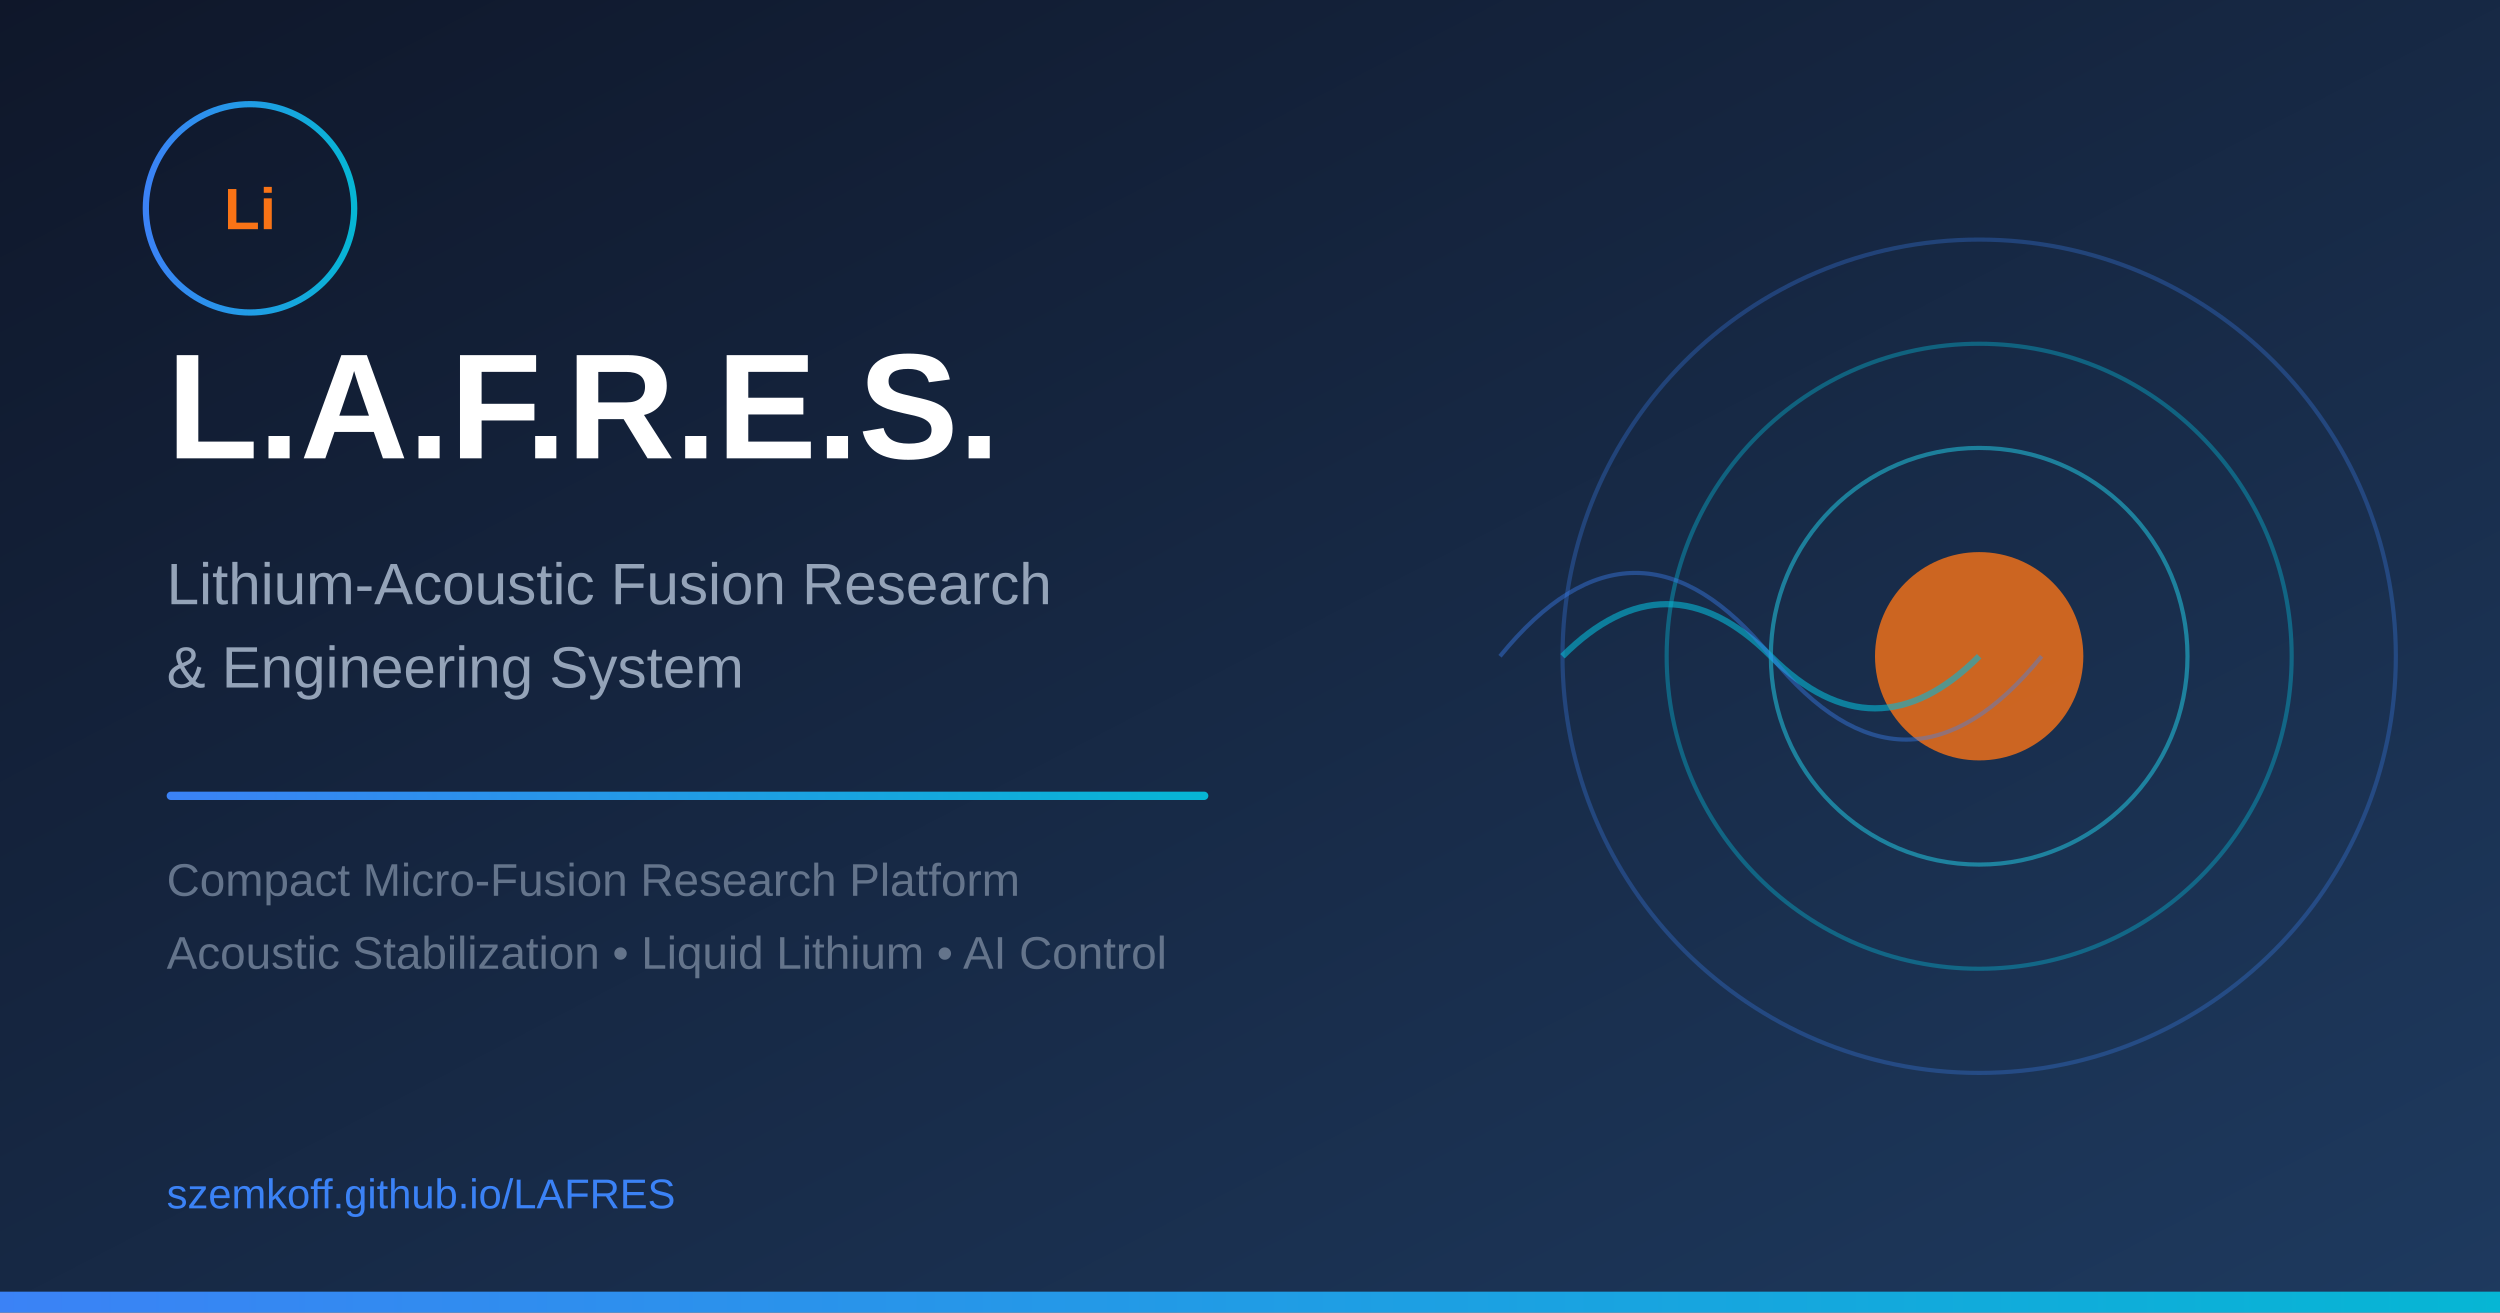
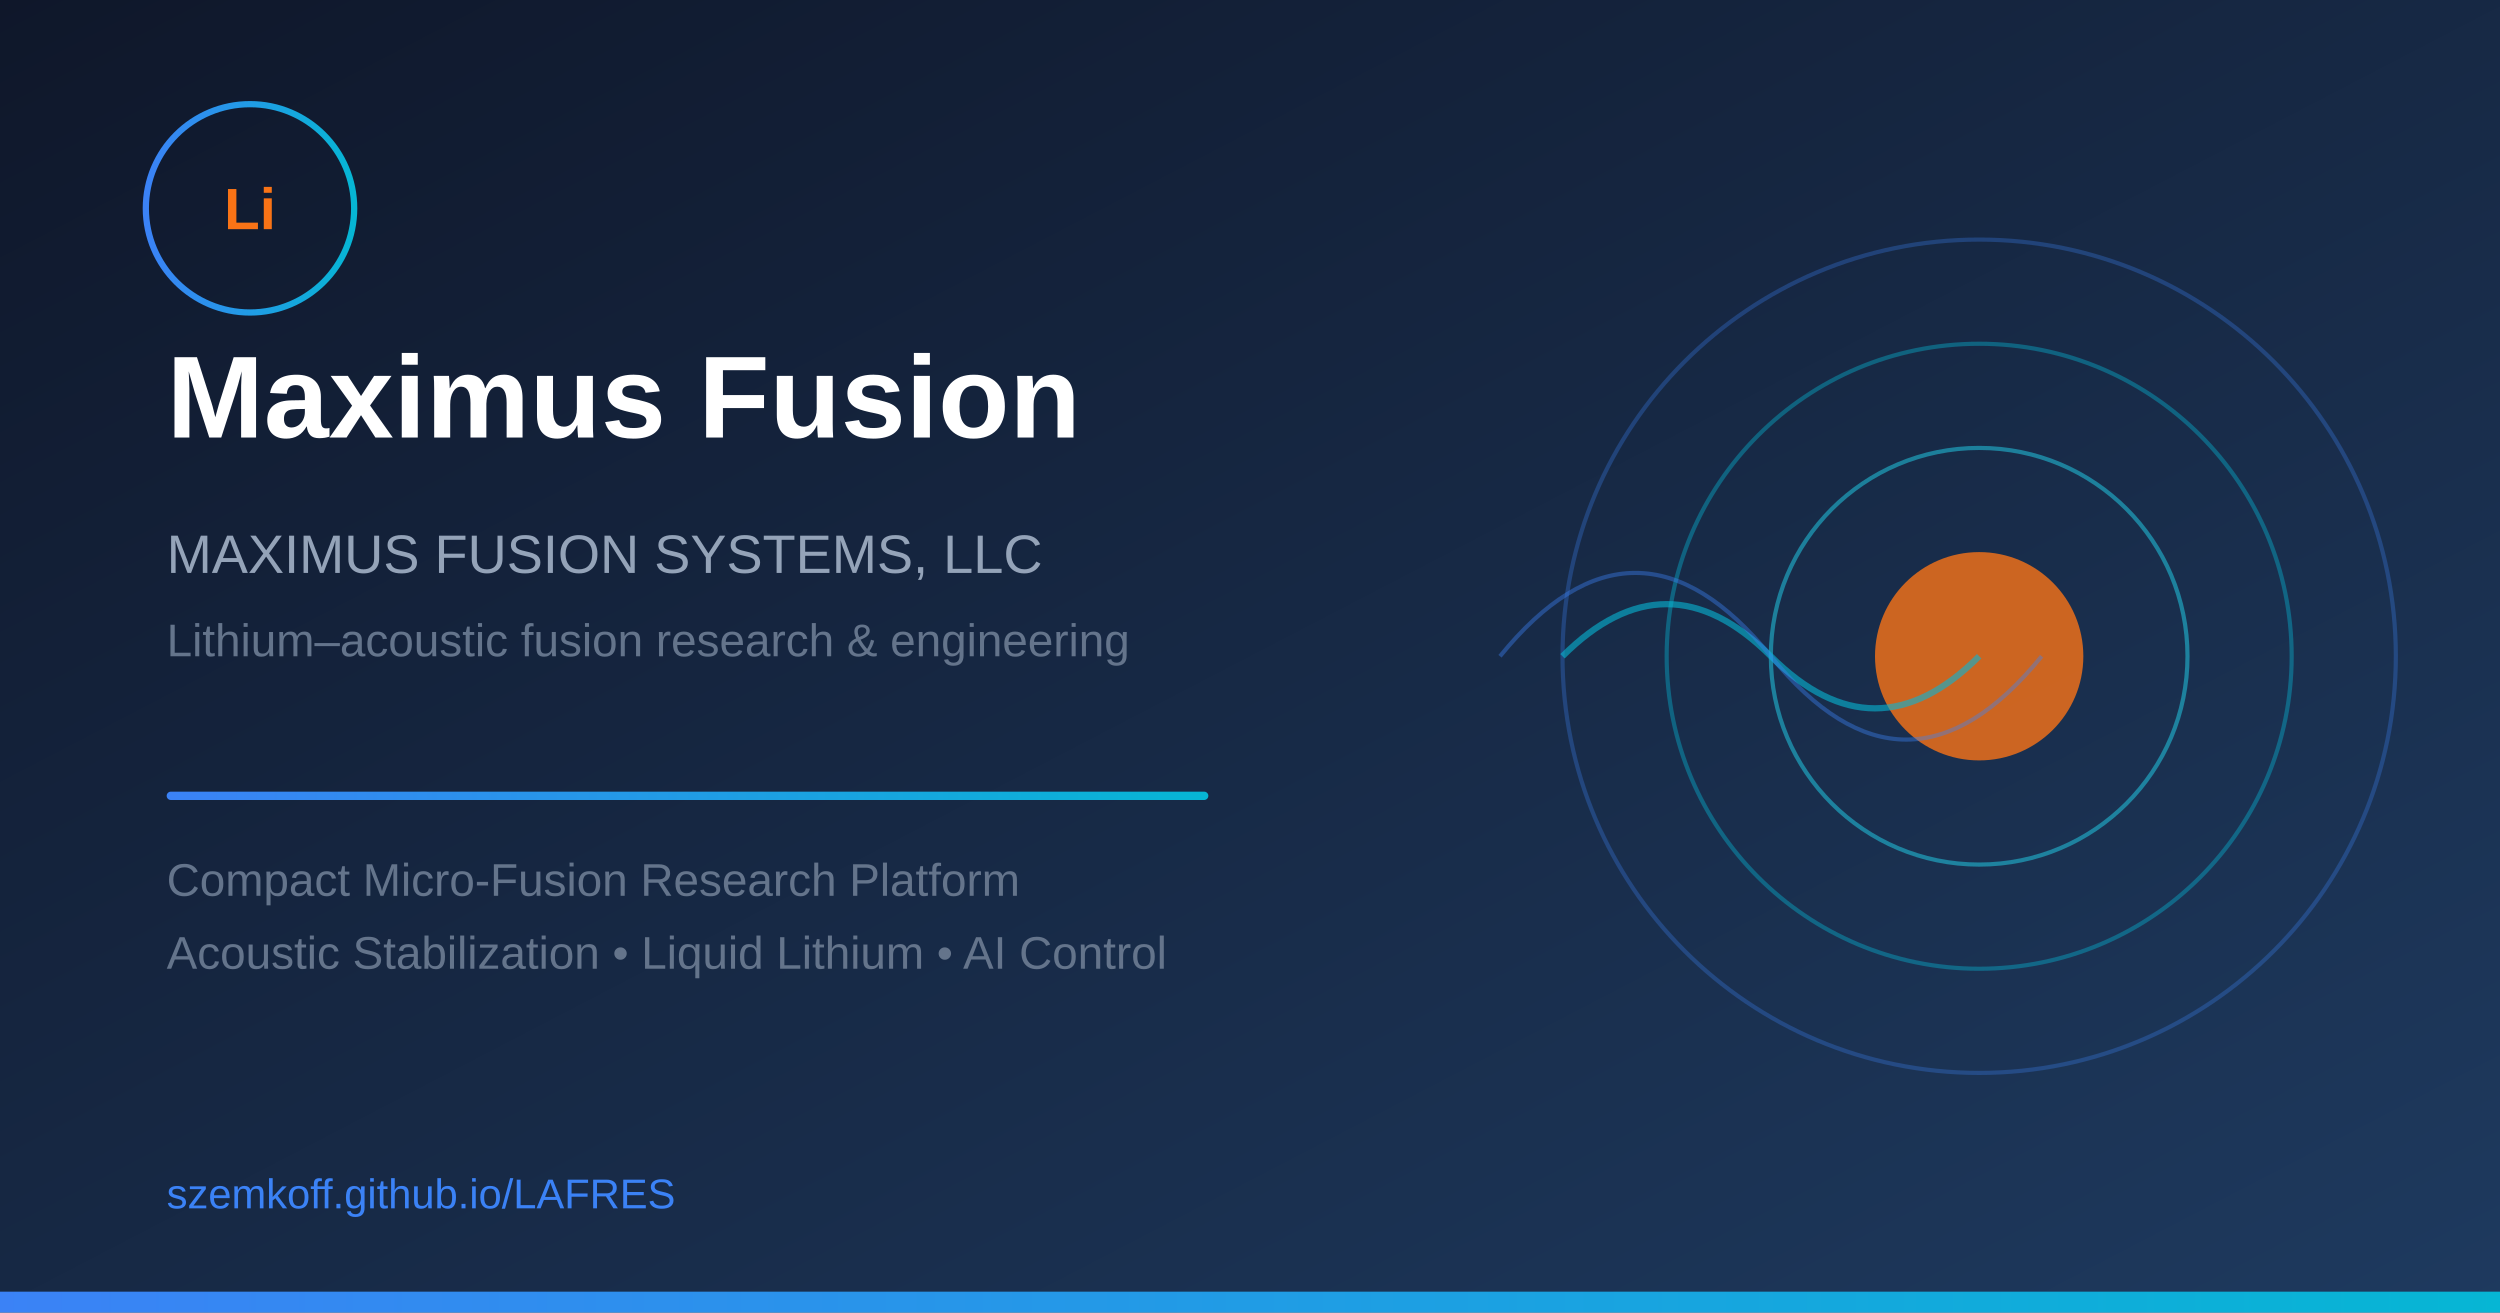
<svg xmlns="http://www.w3.org/2000/svg" width="1200" height="630" viewBox="0 0 1200 630">
  <defs>
    <linearGradient id="bgGrad" x1="0%" y1="0%" x2="100%" y2="100%">
      <stop offset="0%" style="stop-color:#0f172a" />
      <stop offset="100%" style="stop-color:#1e3a5f" />
    </linearGradient>
    <linearGradient id="accentGrad" x1="0%" y1="0%" x2="100%" y2="0%">
      <stop offset="0%" style="stop-color:#3b82f6" />
      <stop offset="100%" style="stop-color:#06b6d4" />
    </linearGradient>
  </defs>
  <rect width="1200" height="630" fill="url(#bgGrad)" />
  <circle cx="950" cy="315" r="200" fill="none" stroke="#3b82f6" stroke-width="2" opacity="0.3" />
  <circle cx="950" cy="315" r="150" fill="none" stroke="#06b6d4" stroke-width="2" opacity="0.4" />
  <circle cx="950" cy="315" r="100" fill="none" stroke="#22d3ee" stroke-width="2" opacity="0.5" />
  <circle cx="950" cy="315" r="50" fill="#f97316" opacity="0.8" />
  <path d="M750 315 Q 800 265 850 315 Q 900 365 950 315" stroke="#06b6d4" stroke-width="3" fill="none" opacity="0.6" />
  <path d="M720 315 Q 785 235 850 315 Q 915 395 980 315" stroke="#3b82f6" stroke-width="2" fill="none" opacity="0.4" />
  <circle cx="120" cy="100" r="50" fill="none" stroke="url(#accentGrad)" stroke-width="3" />
  <text x="120" y="110" font-family="Arial, sans-serif" font-size="28" font-weight="bold" fill="#f97316" text-anchor="middle">Li</text>
-   <text x="80" y="220" font-family="Arial, sans-serif" font-size="72" font-weight="bold" fill="white">L.A.F.R.E.S.</text>
-   <text x="80" y="290" font-family="Arial, sans-serif" font-size="28" fill="#94a3b8">Lithium-Acoustic Fusion Research</text>
-   <text x="80" y="330" font-family="Arial, sans-serif" font-size="28" fill="#94a3b8">&amp; Engineering System</text>
+   <text x="80" y="210" font-family="Arial, sans-serif" font-size="56" font-weight="bold" fill="white">Maximus Fusion</text>
+   <text x="80" y="275" font-family="Arial, sans-serif" font-size="26" fill="#94a3b8">MAXIMUS FUSION SYSTEMS, LLC</text>
+   <text x="80" y="315" font-family="Arial, sans-serif" font-size="22" fill="#64748b">Lithium–acoustic fusion research &amp; engineering</text>
  <rect x="80" y="380" width="500" height="4" rx="2" fill="url(#accentGrad)" />
  <text x="80" y="430" font-family="Arial, sans-serif" font-size="22" fill="#64748b">Compact Micro-Fusion Research Platform</text>
  <text x="80" y="465" font-family="Arial, sans-serif" font-size="22" fill="#64748b">Acoustic Stabilization • Liquid Lithium • AI Control</text>
  <text x="80" y="580" font-family="Arial, sans-serif" font-size="20" fill="#3b82f6">szemkoff.github.io/LAFRES</text>
  <rect x="0" y="620" width="1200" height="10" fill="url(#accentGrad)" />
</svg>
